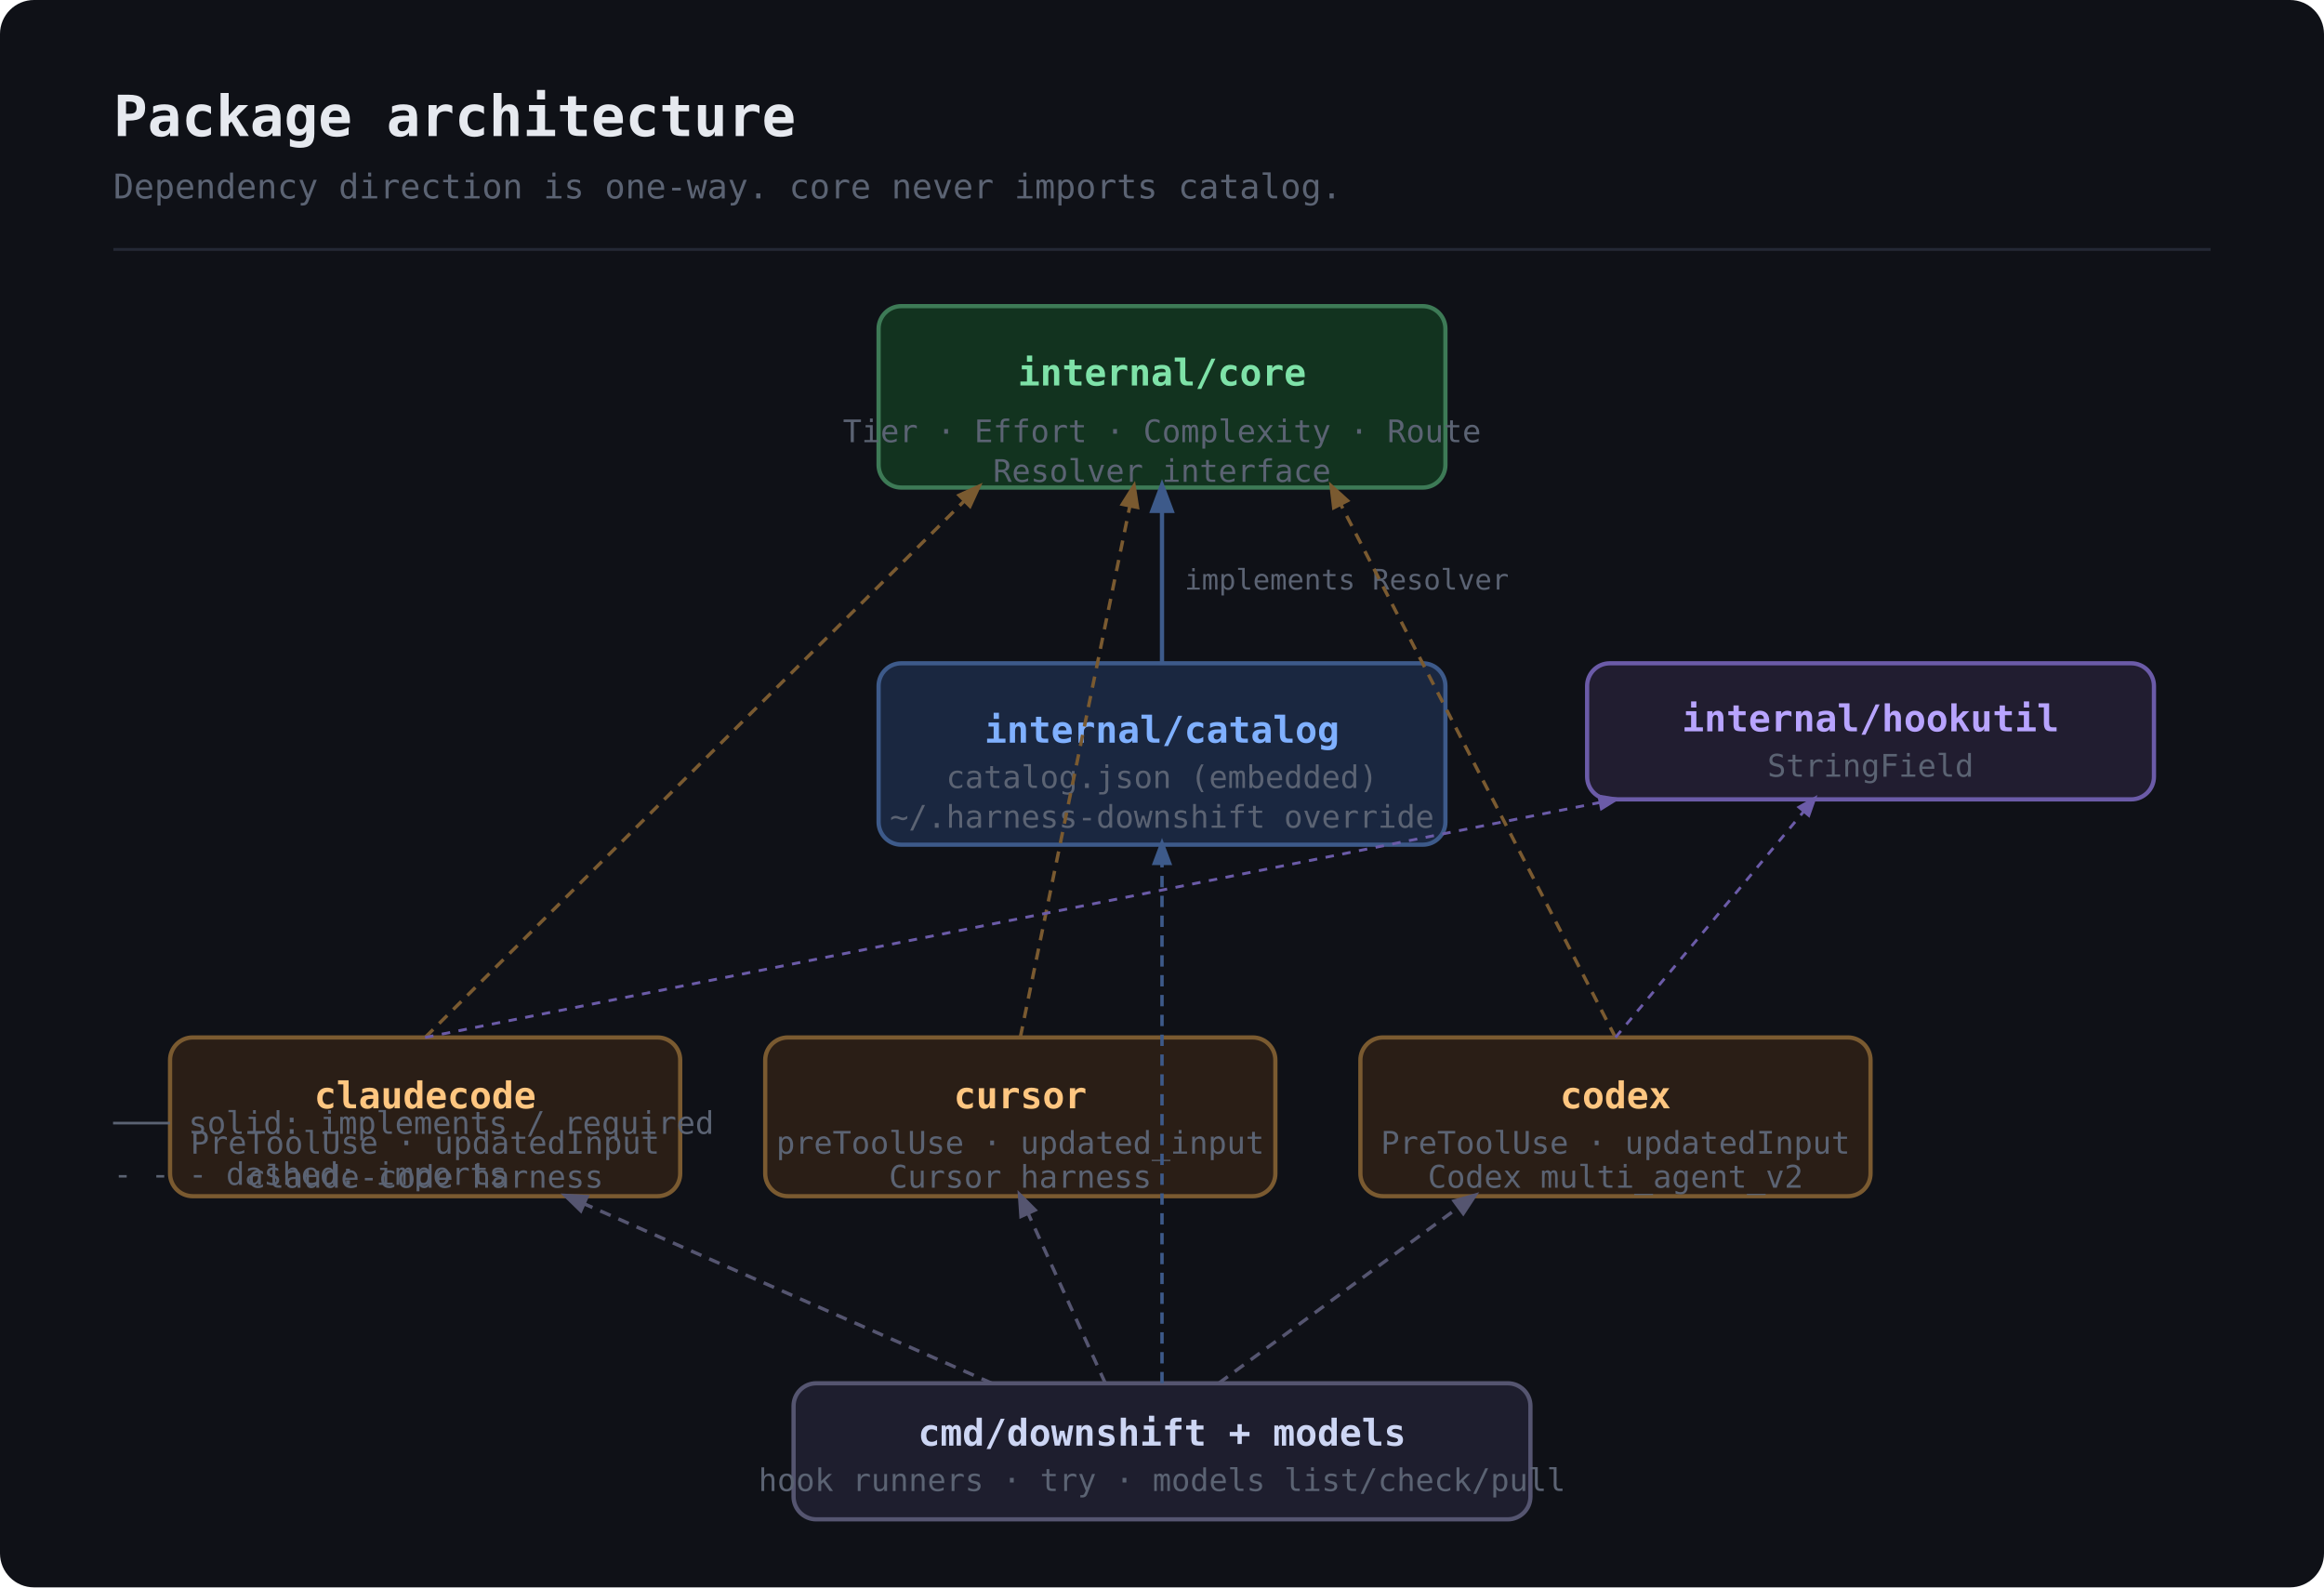
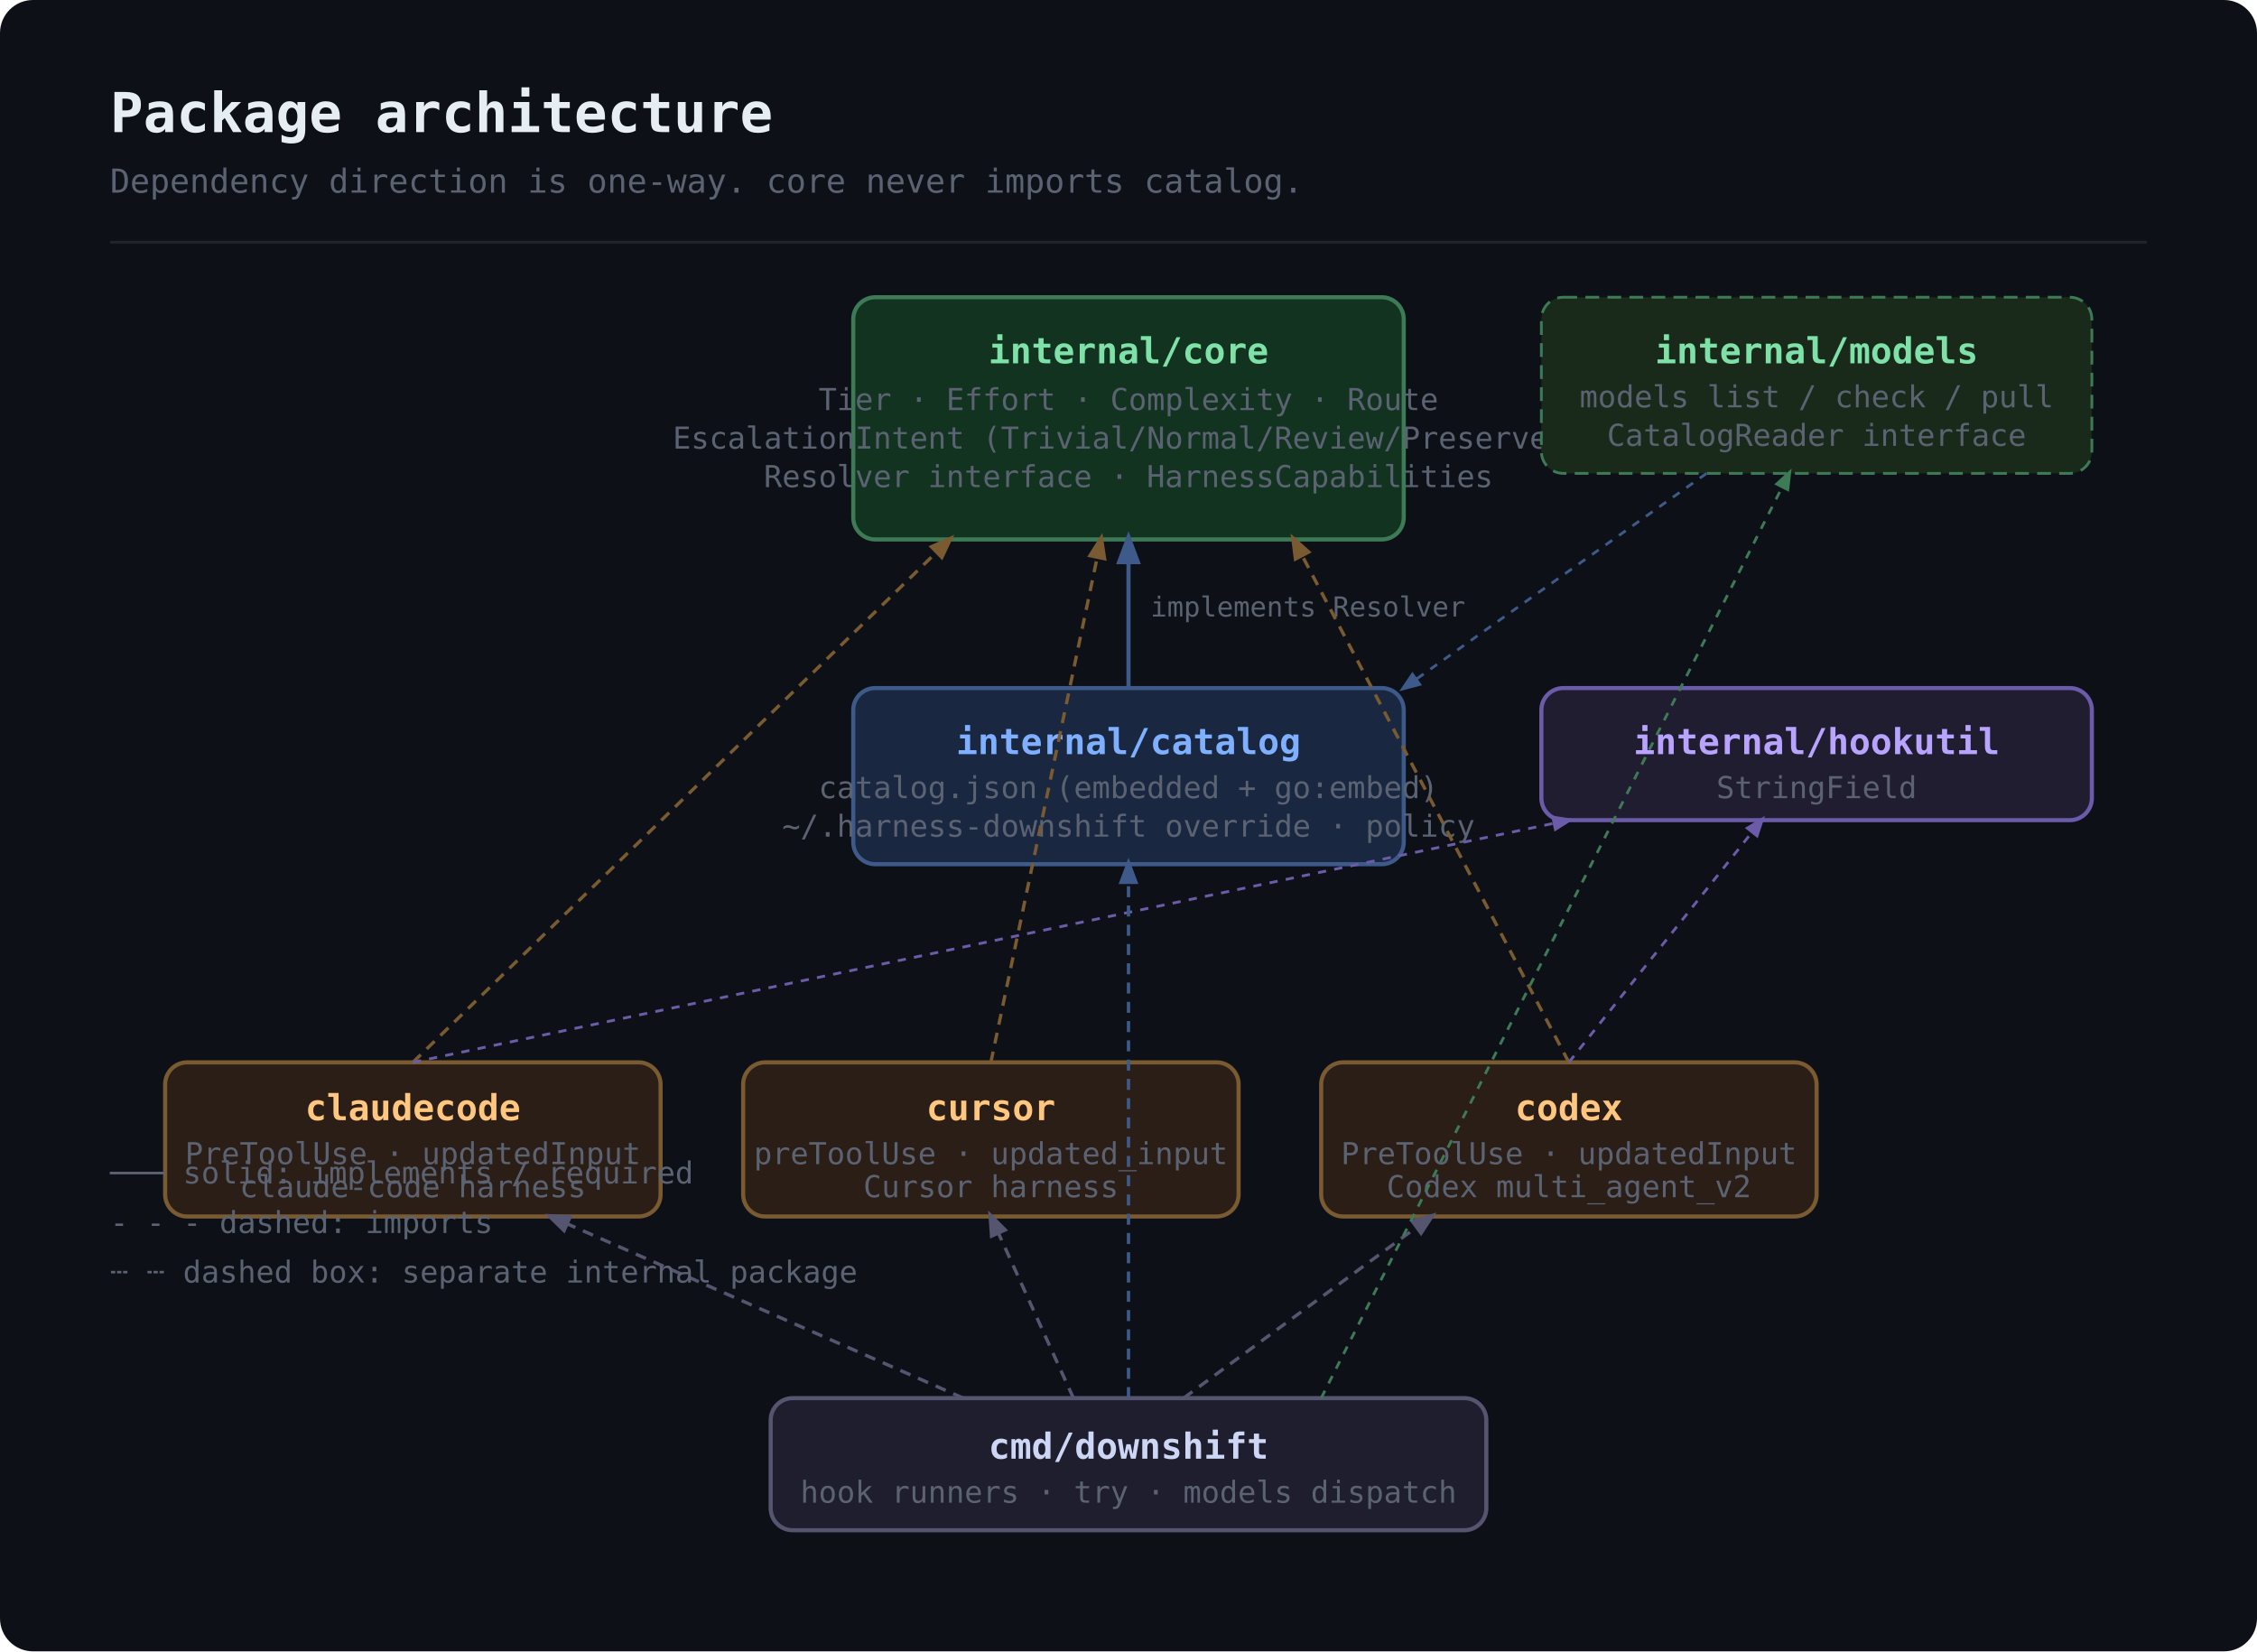
- <svg xmlns="http://www.w3.org/2000/svg" width="820" height="560" viewBox="0 0 820 560" font-family="'SF Mono', 'Fira Code', 'Cascadia Code', ui-monospace, monospace">
-   <rect width="820" height="560" rx="12" fill="#0f1117" />
-   <text x="40" y="48" fill="#e6e9ef" font-size="20" font-weight="700">Package architecture</text>
+ <svg xmlns="http://www.w3.org/2000/svg" width="820" height="600" viewBox="0 0 820 600" font-family="'SF Mono', 'Fira Code', 'Cascadia Code', ui-monospace, monospace">
+   <rect width="820" height="600" rx="12" fill="#0d1117" />
+   <text x="40" y="48" fill="#e6edf3" font-size="20" font-weight="700">Package architecture</text>
  <text x="40" y="70" fill="#5b6373" font-size="12">Dependency direction is one-way. core never imports catalog.</text>
-   <line x1="40" y1="88" x2="780" y2="88" stroke="#242835" stroke-width="1" />
-   <rect x="310" y="108" width="200" height="64" rx="8" fill="#12331f" stroke="#3d7a56" stroke-width="1.5" />
-   <text x="410" y="136" fill="#7ee2a8" font-size="13" font-weight="700" text-anchor="middle">internal/core</text>
-   <text x="410" y="156" fill="#5b6373" font-size="11" text-anchor="middle">Tier · Effort · Complexity · Route</text>
-   <text x="410" y="170" fill="#5b6373" font-size="11" text-anchor="middle">Resolver interface</text>
-   <rect x="310" y="234" width="200" height="64" rx="8" fill="#1a2740" stroke="#3d5a8a" stroke-width="1.5" />
-   <text x="410" y="262" fill="#7fb0ff" font-size="13" font-weight="700" text-anchor="middle">internal/catalog</text>
-   <text x="410" y="278" fill="#5b6373" font-size="11" text-anchor="middle">catalog.json (embedded)</text>
-   <text x="410" y="292" fill="#5b6373" font-size="11" text-anchor="middle">~/.harness-downshift override</text>
-   <line x1="410" y1="234" x2="410" y2="172" stroke="#3d5a8a" stroke-width="1.5" marker-end="url(#arr-blue)" />
-   <text x="418" y="208" fill="#5b6373" font-size="10">implements Resolver</text>
-   <rect x="560" y="234" width="200" height="48" rx="8" fill="#211d30" stroke="#6b5ba8" stroke-width="1.5" />
-   <text x="660" y="258" fill="#b8a4ff" font-size="13" font-weight="700" text-anchor="middle">internal/hookutil</text>
-   <text x="660" y="274" fill="#5b6373" font-size="11" text-anchor="middle">StringField</text>
-   <rect x="60" y="366" width="180" height="56" rx="8" fill="#2a1e16" stroke="#7a5a30" stroke-width="1.5" />
-   <text x="150" y="391" fill="#ffc680" font-size="13" font-weight="700" text-anchor="middle">claudecode</text>
-   <text x="150" y="407" fill="#5b6373" font-size="11" text-anchor="middle">PreToolUse · updatedInput</text>
-   <text x="150" y="419" fill="#5b6373" font-size="11" text-anchor="middle">claude-code harness</text>
-   <rect x="270" y="366" width="180" height="56" rx="8" fill="#2a1e16" stroke="#7a5a30" stroke-width="1.5" />
-   <text x="360" y="391" fill="#ffc680" font-size="13" font-weight="700" text-anchor="middle">cursor</text>
-   <text x="360" y="407" fill="#5b6373" font-size="11" text-anchor="middle">preToolUse · updated_input</text>
-   <text x="360" y="419" fill="#5b6373" font-size="11" text-anchor="middle">Cursor harness</text>
-   <rect x="480" y="366" width="180" height="56" rx="8" fill="#2a1e16" stroke="#7a5a30" stroke-width="1.5" />
-   <text x="570" y="391" fill="#ffc680" font-size="13" font-weight="700" text-anchor="middle">codex</text>
-   <text x="570" y="407" fill="#5b6373" font-size="11" text-anchor="middle">PreToolUse · updatedInput</text>
-   <text x="570" y="419" fill="#5b6373" font-size="11" text-anchor="middle">Codex multi_agent_v2</text>
-   <line x1="150" y1="366" x2="345" y2="172" stroke="#7a5a30" stroke-width="1.2" stroke-dasharray="4,3" marker-end="url(#arr-orange)" />
-   <line x1="360" y1="366" x2="400" y2="172" stroke="#7a5a30" stroke-width="1.2" stroke-dasharray="4,3" marker-end="url(#arr-orange)" />
-   <line x1="570" y1="366" x2="470" y2="172" stroke="#7a5a30" stroke-width="1.2" stroke-dasharray="4,3" marker-end="url(#arr-orange)" />
-   <line x1="150" y1="366" x2="570" y2="282" stroke="#6b5ba8" stroke-width="1" stroke-dasharray="3,3" marker-end="url(#arr-purple)" />
-   <line x1="570" y1="366" x2="640" y2="282" stroke="#6b5ba8" stroke-width="1" stroke-dasharray="3,3" marker-end="url(#arr-purple)" />
-   <rect x="310" y="366" width="0" height="0" rx="8" />
-   <rect x="280" y="488" width="260" height="48" rx="8" fill="#1e1e2e" stroke="#555570" stroke-width="1.5" />
-   <text x="410" y="510" fill="#cdd6f4" font-size="13" font-weight="700" text-anchor="middle">cmd/downshift + models</text>
-   <text x="410" y="526" fill="#5b6373" font-size="11" text-anchor="middle">hook runners · try · models list/check/pull</text>
-   <line x1="350" y1="488" x2="200" y2="422" stroke="#555570" stroke-width="1.2" stroke-dasharray="4,3" marker-end="url(#arr-grey)" />
-   <line x1="390" y1="488" x2="360" y2="422" stroke="#555570" stroke-width="1.2" stroke-dasharray="4,3" marker-end="url(#arr-grey)" />
-   <line x1="430" y1="488" x2="520" y2="422" stroke="#555570" stroke-width="1.2" stroke-dasharray="4,3" marker-end="url(#arr-grey)" />
-   <line x1="410" y1="488" x2="410" y2="298" stroke="#3d5a8a" stroke-width="1.2" stroke-dasharray="4,3" marker-end="url(#arr-blue)" />
-   <text x="40" y="400" fill="#5b6373" font-size="11">───  solid: implements / required</text>
-   <text x="40" y="418" fill="#5b6373" font-size="11">- - -  dashed: imports</text>
+   <line x1="40" y1="88" x2="780" y2="88" stroke="#21262d" stroke-width="1" />
+   <rect x="310" y="108" width="200" height="88" rx="8" fill="#12331f" stroke="#3d7a56" stroke-width="1.5" />
+   <text x="410" y="132" fill="#7ee2a8" font-size="13" font-weight="700" text-anchor="middle">internal/core</text>
+   <text x="410" y="149" fill="#5b6373" font-size="11" text-anchor="middle">Tier · Effort · Complexity · Route</text>
+   <text x="410" y="163" fill="#5b6373" font-size="11" text-anchor="middle">EscalationIntent (Trivial/Normal/Review/Preserved)</text>
+   <text x="410" y="177" fill="#5b6373" font-size="11" text-anchor="middle">Resolver interface · HarnessCapabilities</text>
+   <rect x="310" y="250" width="200" height="64" rx="8" fill="#1a2740" stroke="#3d5a8a" stroke-width="1.5" />
+   <text x="410" y="274" fill="#7fb0ff" font-size="13" font-weight="700" text-anchor="middle">internal/catalog</text>
+   <text x="410" y="290" fill="#5b6373" font-size="11" text-anchor="middle">catalog.json (embedded + go:embed)</text>
+   <text x="410" y="304" fill="#5b6373" font-size="11" text-anchor="middle">~/.harness-downshift override · policy</text>
+   <line x1="410" y1="250" x2="410" y2="196" stroke="#3d5a8a" stroke-width="1.5" marker-end="url(#arr-blue)" />
+   <text x="418" y="224" fill="#5b6373" font-size="10">implements Resolver</text>
+   <rect x="560" y="250" width="200" height="48" rx="8" fill="#211d30" stroke="#6b5ba8" stroke-width="1.5" />
+   <text x="660" y="274" fill="#b8a4ff" font-size="13" font-weight="700" text-anchor="middle">internal/hookutil</text>
+   <text x="660" y="290" fill="#5b6373" font-size="11" text-anchor="middle">StringField</text>
+   <rect x="60" y="386" width="180" height="56" rx="8" fill="#2a1e16" stroke="#7a5a30" stroke-width="1.5" />
+   <text x="150" y="407" fill="#ffc680" font-size="13" font-weight="700" text-anchor="middle">claudecode</text>
+   <text x="150" y="423" fill="#5b6373" font-size="11" text-anchor="middle">PreToolUse · updatedInput</text>
+   <text x="150" y="435" fill="#5b6373" font-size="11" text-anchor="middle">claude-code harness</text>
+   <rect x="270" y="386" width="180" height="56" rx="8" fill="#2a1e16" stroke="#7a5a30" stroke-width="1.5" />
+   <text x="360" y="407" fill="#ffc680" font-size="13" font-weight="700" text-anchor="middle">cursor</text>
+   <text x="360" y="423" fill="#5b6373" font-size="11" text-anchor="middle">preToolUse · updated_input</text>
+   <text x="360" y="435" fill="#5b6373" font-size="11" text-anchor="middle">Cursor harness</text>
+   <rect x="480" y="386" width="180" height="56" rx="8" fill="#2a1e16" stroke="#7a5a30" stroke-width="1.5" />
+   <text x="570" y="407" fill="#ffc680" font-size="13" font-weight="700" text-anchor="middle">codex</text>
+   <text x="570" y="423" fill="#5b6373" font-size="11" text-anchor="middle">PreToolUse · updatedInput</text>
+   <text x="570" y="435" fill="#5b6373" font-size="11" text-anchor="middle">Codex multi_agent_v2</text>
+   <line x1="150" y1="386" x2="345" y2="196" stroke="#7a5a30" stroke-width="1.2" stroke-dasharray="4,3" marker-end="url(#arr-orange)" />
+   <line x1="360" y1="386" x2="400" y2="196" stroke="#7a5a30" stroke-width="1.2" stroke-dasharray="4,3" marker-end="url(#arr-orange)" />
+   <line x1="570" y1="386" x2="470" y2="196" stroke="#7a5a30" stroke-width="1.2" stroke-dasharray="4,3" marker-end="url(#arr-orange)" />
+   <line x1="150" y1="386" x2="570" y2="298" stroke="#6b5ba8" stroke-width="1" stroke-dasharray="3,3" marker-end="url(#arr-purple)" />
+   <line x1="570" y1="386" x2="640" y2="298" stroke="#6b5ba8" stroke-width="1" stroke-dasharray="3,3" marker-end="url(#arr-purple)" />
+   <rect x="560" y="108" width="200" height="64" rx="8" fill="#1a2a1a" stroke="#3d7a56" stroke-width="1" stroke-dasharray="5,3" />
+   <text x="660" y="132" fill="#7ee2a8" font-size="13" font-weight="700" text-anchor="middle">internal/models</text>
+   <text x="660" y="148" fill="#5b6373" font-size="11" text-anchor="middle">models list / check / pull</text>
+   <text x="660" y="162" fill="#5b6373" font-size="11" text-anchor="middle">CatalogReader interface</text>
+   <line x1="620" y1="172" x2="510" y2="250" stroke="#3d5a8a" stroke-width="1" stroke-dasharray="3,3" marker-end="url(#arr-blue)" />
+   <rect x="280" y="508" width="260" height="48" rx="8" fill="#1e1e2e" stroke="#555570" stroke-width="1.5" />
+   <text x="410" y="530" fill="#cdd6f4" font-size="13" font-weight="700" text-anchor="middle">cmd/downshift</text>
+   <text x="410" y="546" fill="#5b6373" font-size="11" text-anchor="middle">hook runners · try · models dispatch</text>
+   <line x1="350" y1="508" x2="200" y2="442" stroke="#555570" stroke-width="1.2" stroke-dasharray="4,3" marker-end="url(#arr-grey)" />
+   <line x1="390" y1="508" x2="360" y2="442" stroke="#555570" stroke-width="1.2" stroke-dasharray="4,3" marker-end="url(#arr-grey)" />
+   <line x1="430" y1="508" x2="520" y2="442" stroke="#555570" stroke-width="1.2" stroke-dasharray="4,3" marker-end="url(#arr-grey)" />
+   <line x1="410" y1="508" x2="410" y2="314" stroke="#3d5a8a" stroke-width="1.2" stroke-dasharray="4,3" marker-end="url(#arr-blue)" />
+   <line x1="480" y1="508" x2="650" y2="172" stroke="#3d7a56" stroke-width="1" stroke-dasharray="3,3" marker-end="url(#arr-green)" />
+   <text x="40" y="430" fill="#5b6373" font-size="11">───  solid: implements / required</text>
+   <text x="40" y="448" fill="#5b6373" font-size="11">- - -  dashed: imports</text>
+   <text x="40" y="466" fill="#5b6373" font-size="11">┄ ┄  dashed box: separate internal package</text>
  <defs>
    <marker id="arr-blue" markerWidth="8" markerHeight="8" refX="6" refY="3" orient="auto">
      <path d="M0,0 L0,6 L8,3 z" fill="#3d5a8a" />
    </marker>
    <marker id="arr-orange" markerWidth="8" markerHeight="8" refX="6" refY="3" orient="auto">
      <path d="M0,0 L0,6 L8,3 z" fill="#7a5a30" />
    </marker>
    <marker id="arr-purple" markerWidth="8" markerHeight="8" refX="6" refY="3" orient="auto">
      <path d="M0,0 L0,6 L8,3 z" fill="#6b5ba8" />
    </marker>
    <marker id="arr-grey" markerWidth="8" markerHeight="8" refX="6" refY="3" orient="auto">
      <path d="M0,0 L0,6 L8,3 z" fill="#555570" />
    </marker>
+     <marker id="arr-green" markerWidth="8" markerHeight="8" refX="6" refY="3" orient="auto">
+       <path d="M0,0 L0,6 L8,3 z" fill="#3d7a56" />
+     </marker>
  </defs>
</svg>
